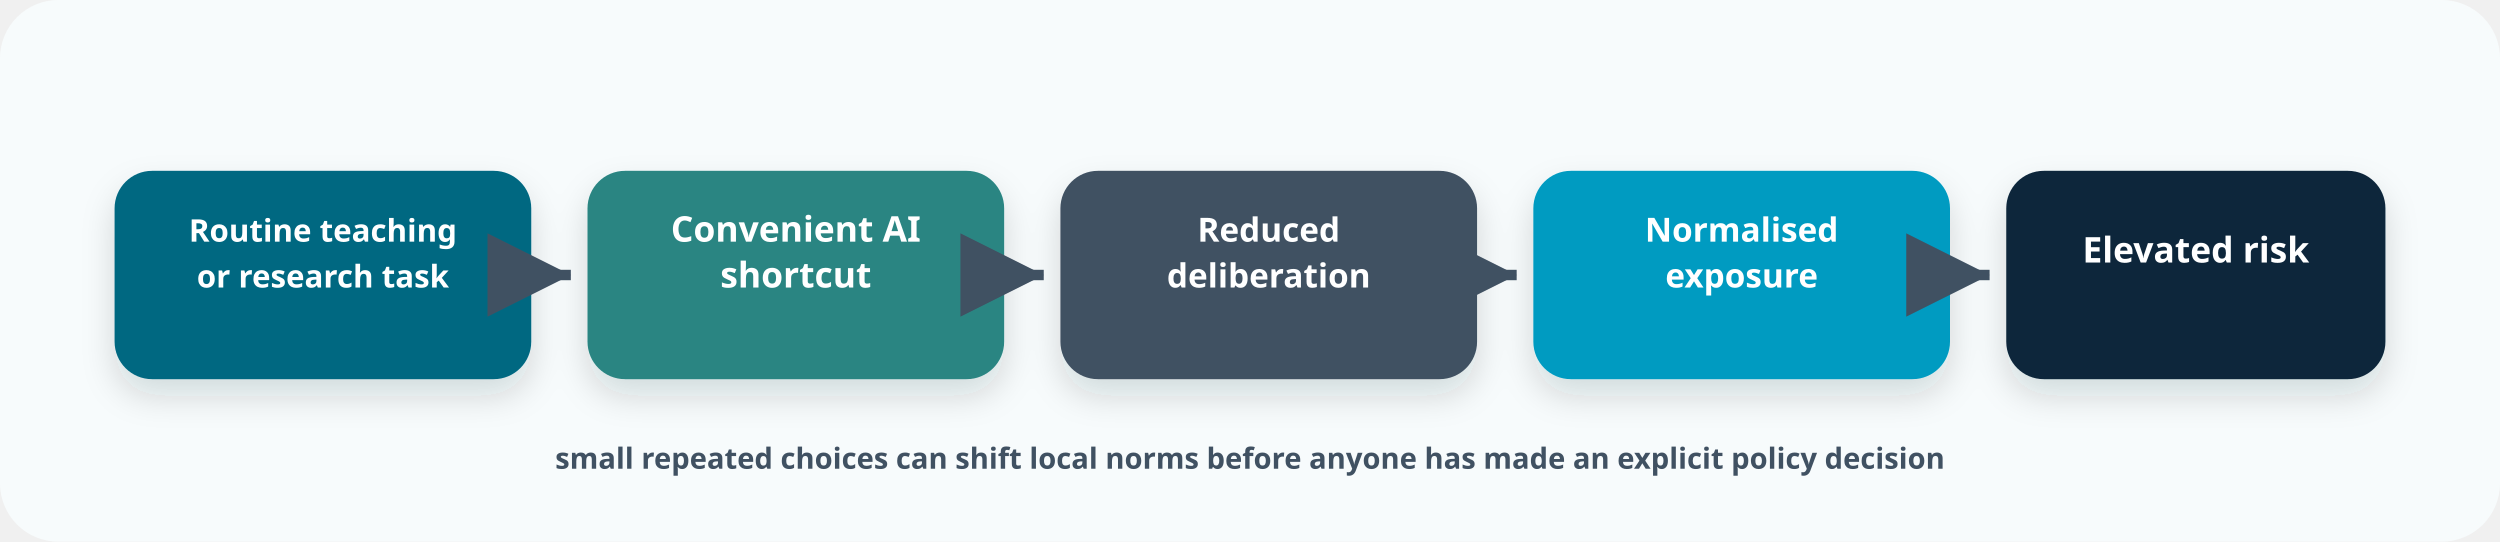
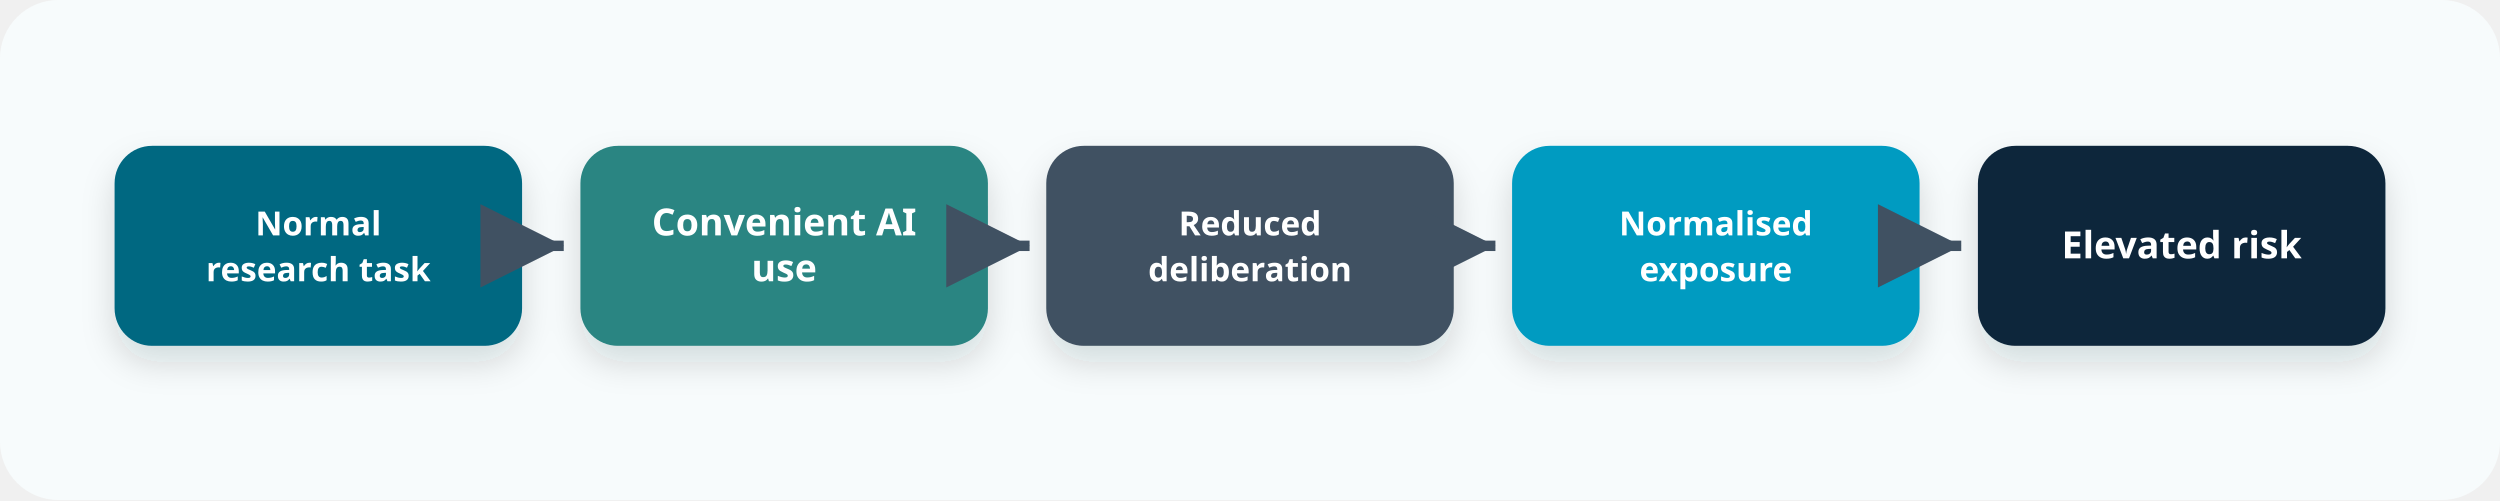
- <svg xmlns="http://www.w3.org/2000/svg" width="1200" height="260" viewBox="0 0 1200 260" role="img" aria-labelledby="title desc">
+ <svg xmlns="http://www.w3.org/2000/svg" width="1200" height="240" viewBox="0 0 1200 240" role="img" aria-labelledby="title desc">
  <defs>
    <marker id="arrow" markerWidth="12" markerHeight="12" refX="10" refY="6" orient="auto">
      <path d="M2 2 L10 6 L2 10 Z" fill="#405162" />
+     </marker>
+     <marker id="arrow-light" markerWidth="12" markerHeight="12" refX="10" refY="6" orient="auto">
+       <path d="M2 2 L10 6 L2 10 Z" fill="#009bc1" />
    </marker>
    <filter id="shadow" x="-10%" y="-20%" width="120%" height="145%">
      <feDropShadow dx="0" dy="8" stdDeviation="8" flood-color="#10263b" flood-opacity="0.15" />
    </filter>
  </defs>
-   <rect width="1200" height="260" rx="28" fill="#f7fbfc" />
+   <rect width="1200" height="240" rx="28" fill="#f7fbfc" />
  <g filter="url(#shadow)">
-     <rect x="55" y="82" width="200" height="100" rx="18" fill="#006781" />
-     <rect x="282" y="82" width="200" height="100" rx="18" fill="#298582" />
-     <rect x="509" y="82" width="200" height="100" rx="18" fill="#405162" />
-     <rect x="736" y="82" width="200" height="100" rx="18" fill="#009bc1" />
-     <rect x="963" y="82" width="182" height="100" rx="18" fill="#10263b" />
+     <rect x="55.0" y="70" width="195.6" height="96" rx="18" fill="#006781" />
+     <rect x="278.6" y="70" width="195.6" height="96" rx="18" fill="#298582" />
+     <rect x="502.2" y="70" width="195.6" height="96" rx="18" fill="#405162" />
+     <rect x="725.8" y="70" width="195.6" height="96" rx="18" fill="#009bc1" />
+     <rect x="949.4" y="70" width="195.6" height="96" rx="18" fill="#10263b" />
  </g>
  <g stroke="#405162" stroke-width="5" marker-end="url(#arrow)" fill="none">
-     <path d="M263 132 H274" />
-     <path d="M490 132 H501" />
-     <path d="M717 132 H728" />
-     <path d="M944 132 H955" />
+     <path d="M256.6 118.0 H270.6" />
+     <path d="M480.2 118.0 H494.2" />
+     <path d="M703.8 118.0 H717.8" />
+     <path d="M927.4 118.0 H941.4" />
  </g>
-   <g font-family="sans-serif" font-weight="700" fill="#ffffff" text-anchor="middle">
-     <text x="155" y="116" font-size="15">Routine teaching</text>
-     <text x="155" y="138" font-size="15">or research task</text>
-     <text x="382" y="116" font-size="17">Convenient AI</text>
-     <text x="382" y="138" font-size="17">shortcut</text>
-     <text x="609" y="116" font-size="16">Reduced</text>
-     <text x="609" y="138" font-size="16">deliberation</text>
-     <text x="836" y="116" font-size="16">Normalised</text>
-     <text x="836" y="138" font-size="16">exposure</text>
-     <text x="1054" y="126" font-size="17">Elevated risk</text>
-   </g>
-   <g font-family="sans-serif" font-weight="700" fill="#405162" text-anchor="middle">
-     <text x="600" y="225" font-size="14">small repeated choices can shift local norms before anyone has made an explicit policy decision</text>
+   <g font-family="sans-serif">
+     <text x="152.8" y="113.0" font-size="16" font-weight="700" fill="#ffffff" text-anchor="middle">Normal</text>
+     <text x="152.8" y="135.0" font-size="16" font-weight="700" fill="#ffffff" text-anchor="middle">research task</text>
+     <text x="376.4" y="113.0" font-size="18" font-weight="700" fill="#ffffff" text-anchor="middle">Convenient AI</text>
+     <text x="376.4" y="135.0" font-size="18" font-weight="700" fill="#ffffff" text-anchor="middle">use</text>
+     <text x="600.0" y="113.0" font-size="16" font-weight="700" fill="#ffffff" text-anchor="middle">Reduced</text>
+     <text x="600.0" y="135.0" font-size="16" font-weight="700" fill="#ffffff" text-anchor="middle">deliberation</text>
+     <text x="823.6" y="113.0" font-size="16" font-weight="700" fill="#ffffff" text-anchor="middle">Normalised</text>
+     <text x="823.6" y="135.0" font-size="16" font-weight="700" fill="#ffffff" text-anchor="middle">exposure</text>
+     <text x="1047.2" y="124.0" font-size="18" font-weight="700" fill="#ffffff" text-anchor="middle">Elevated risk</text>
  </g>
</svg>
